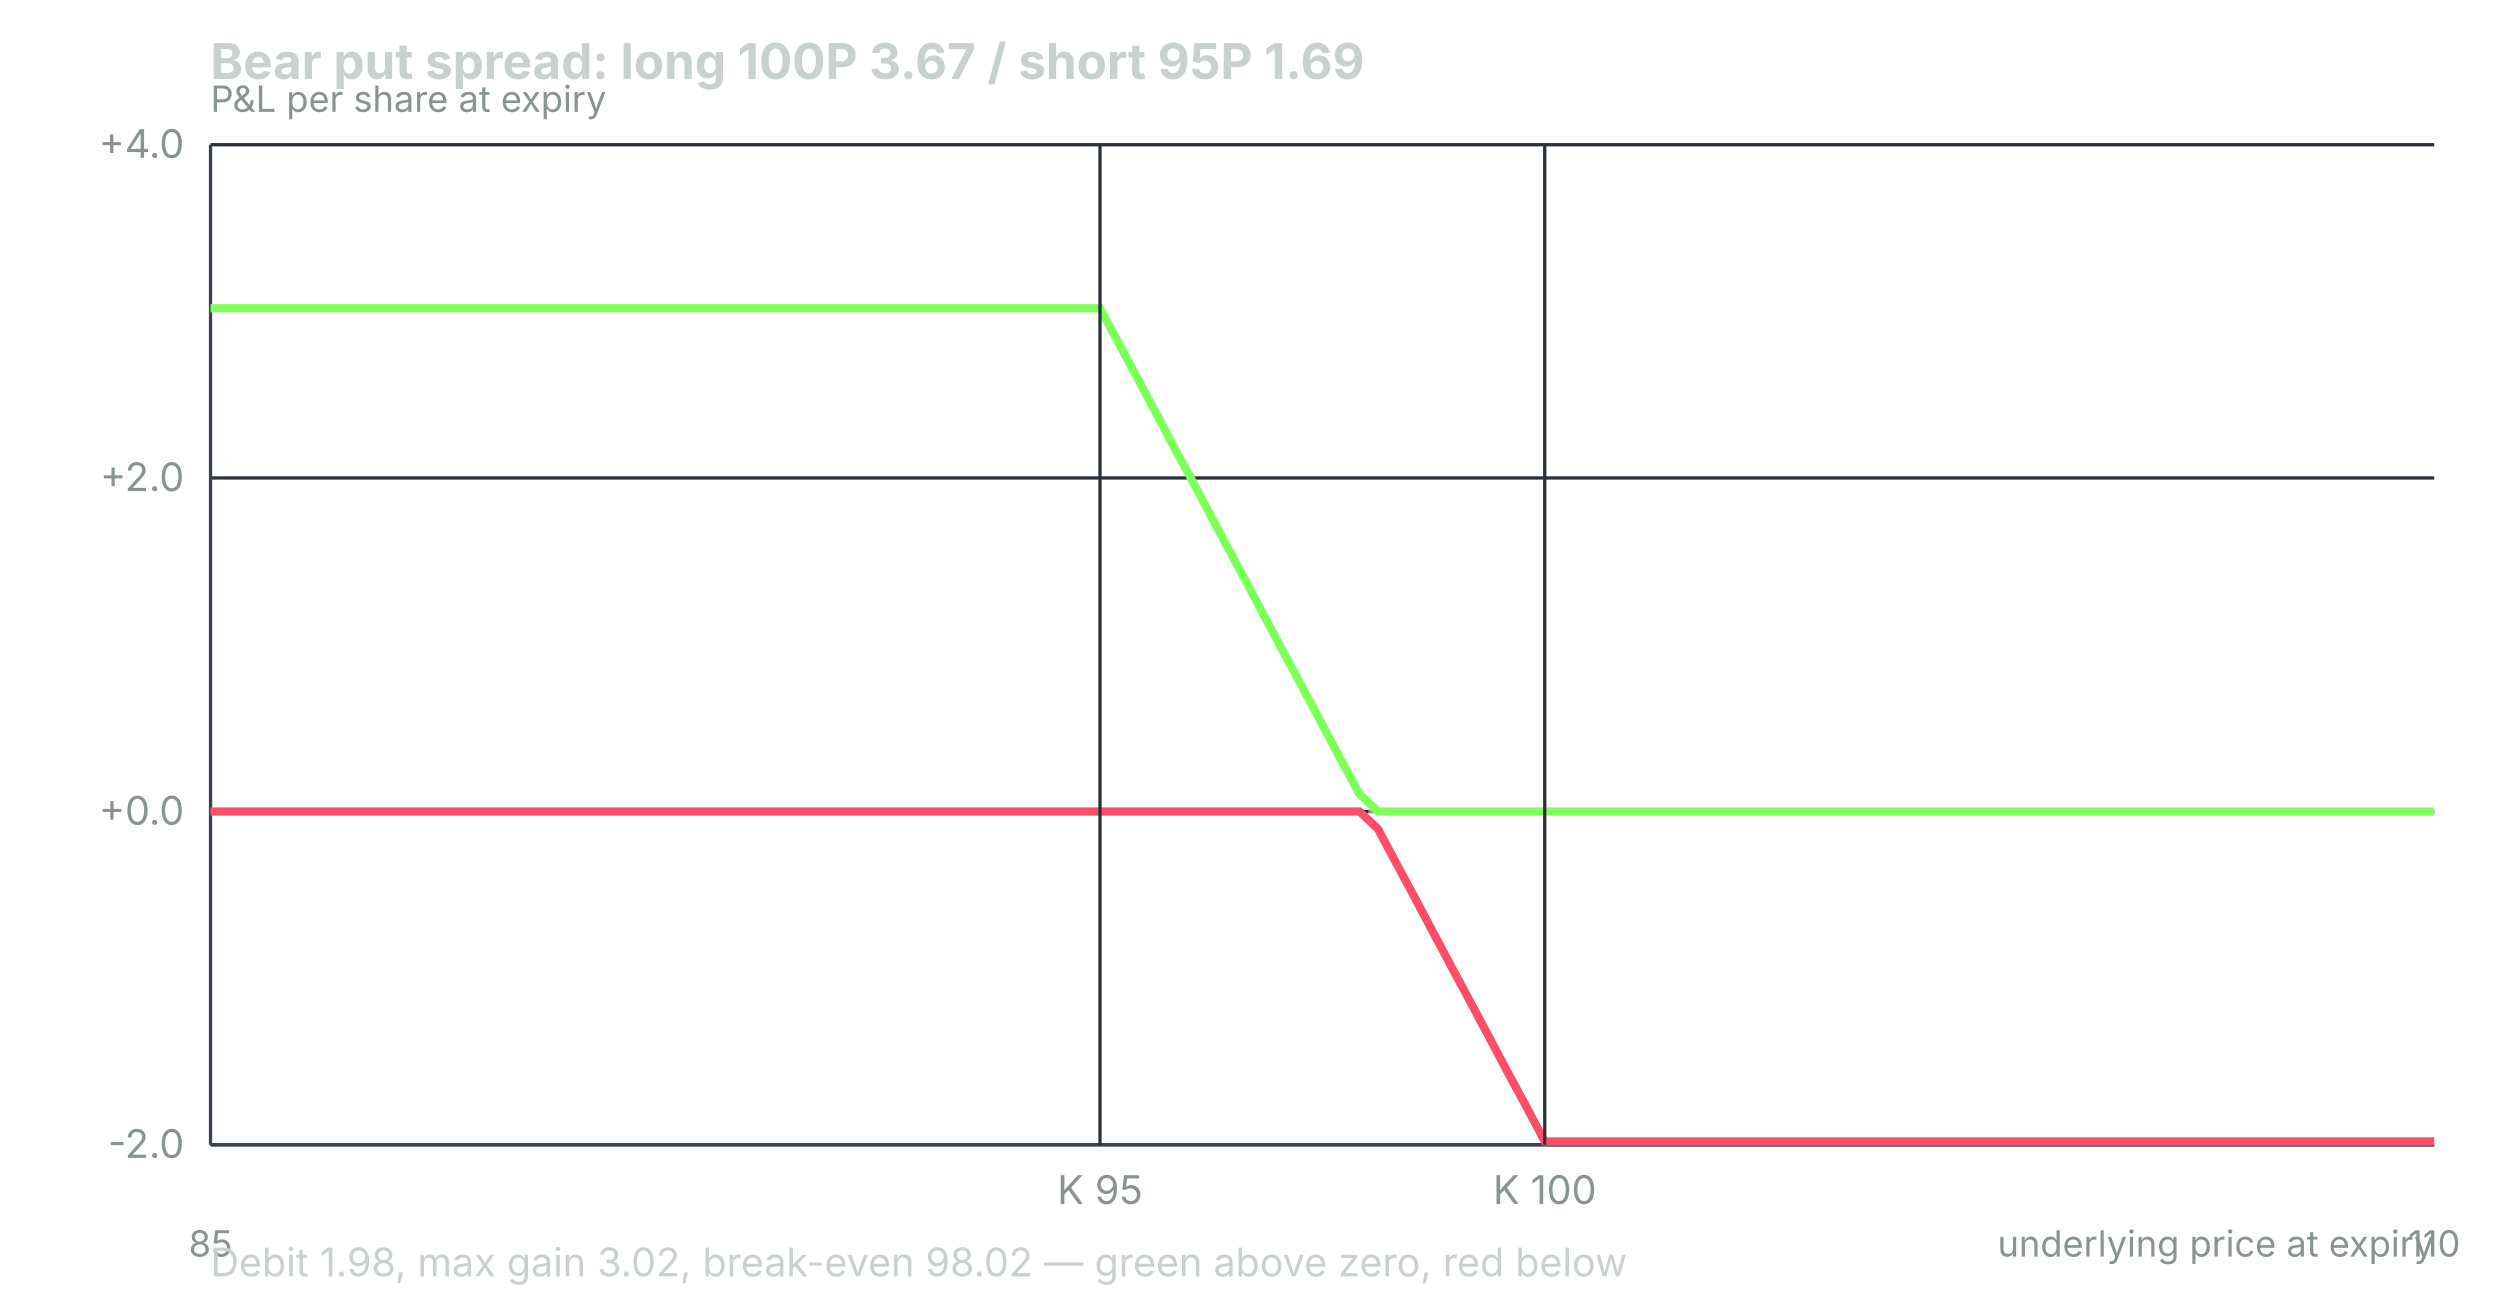
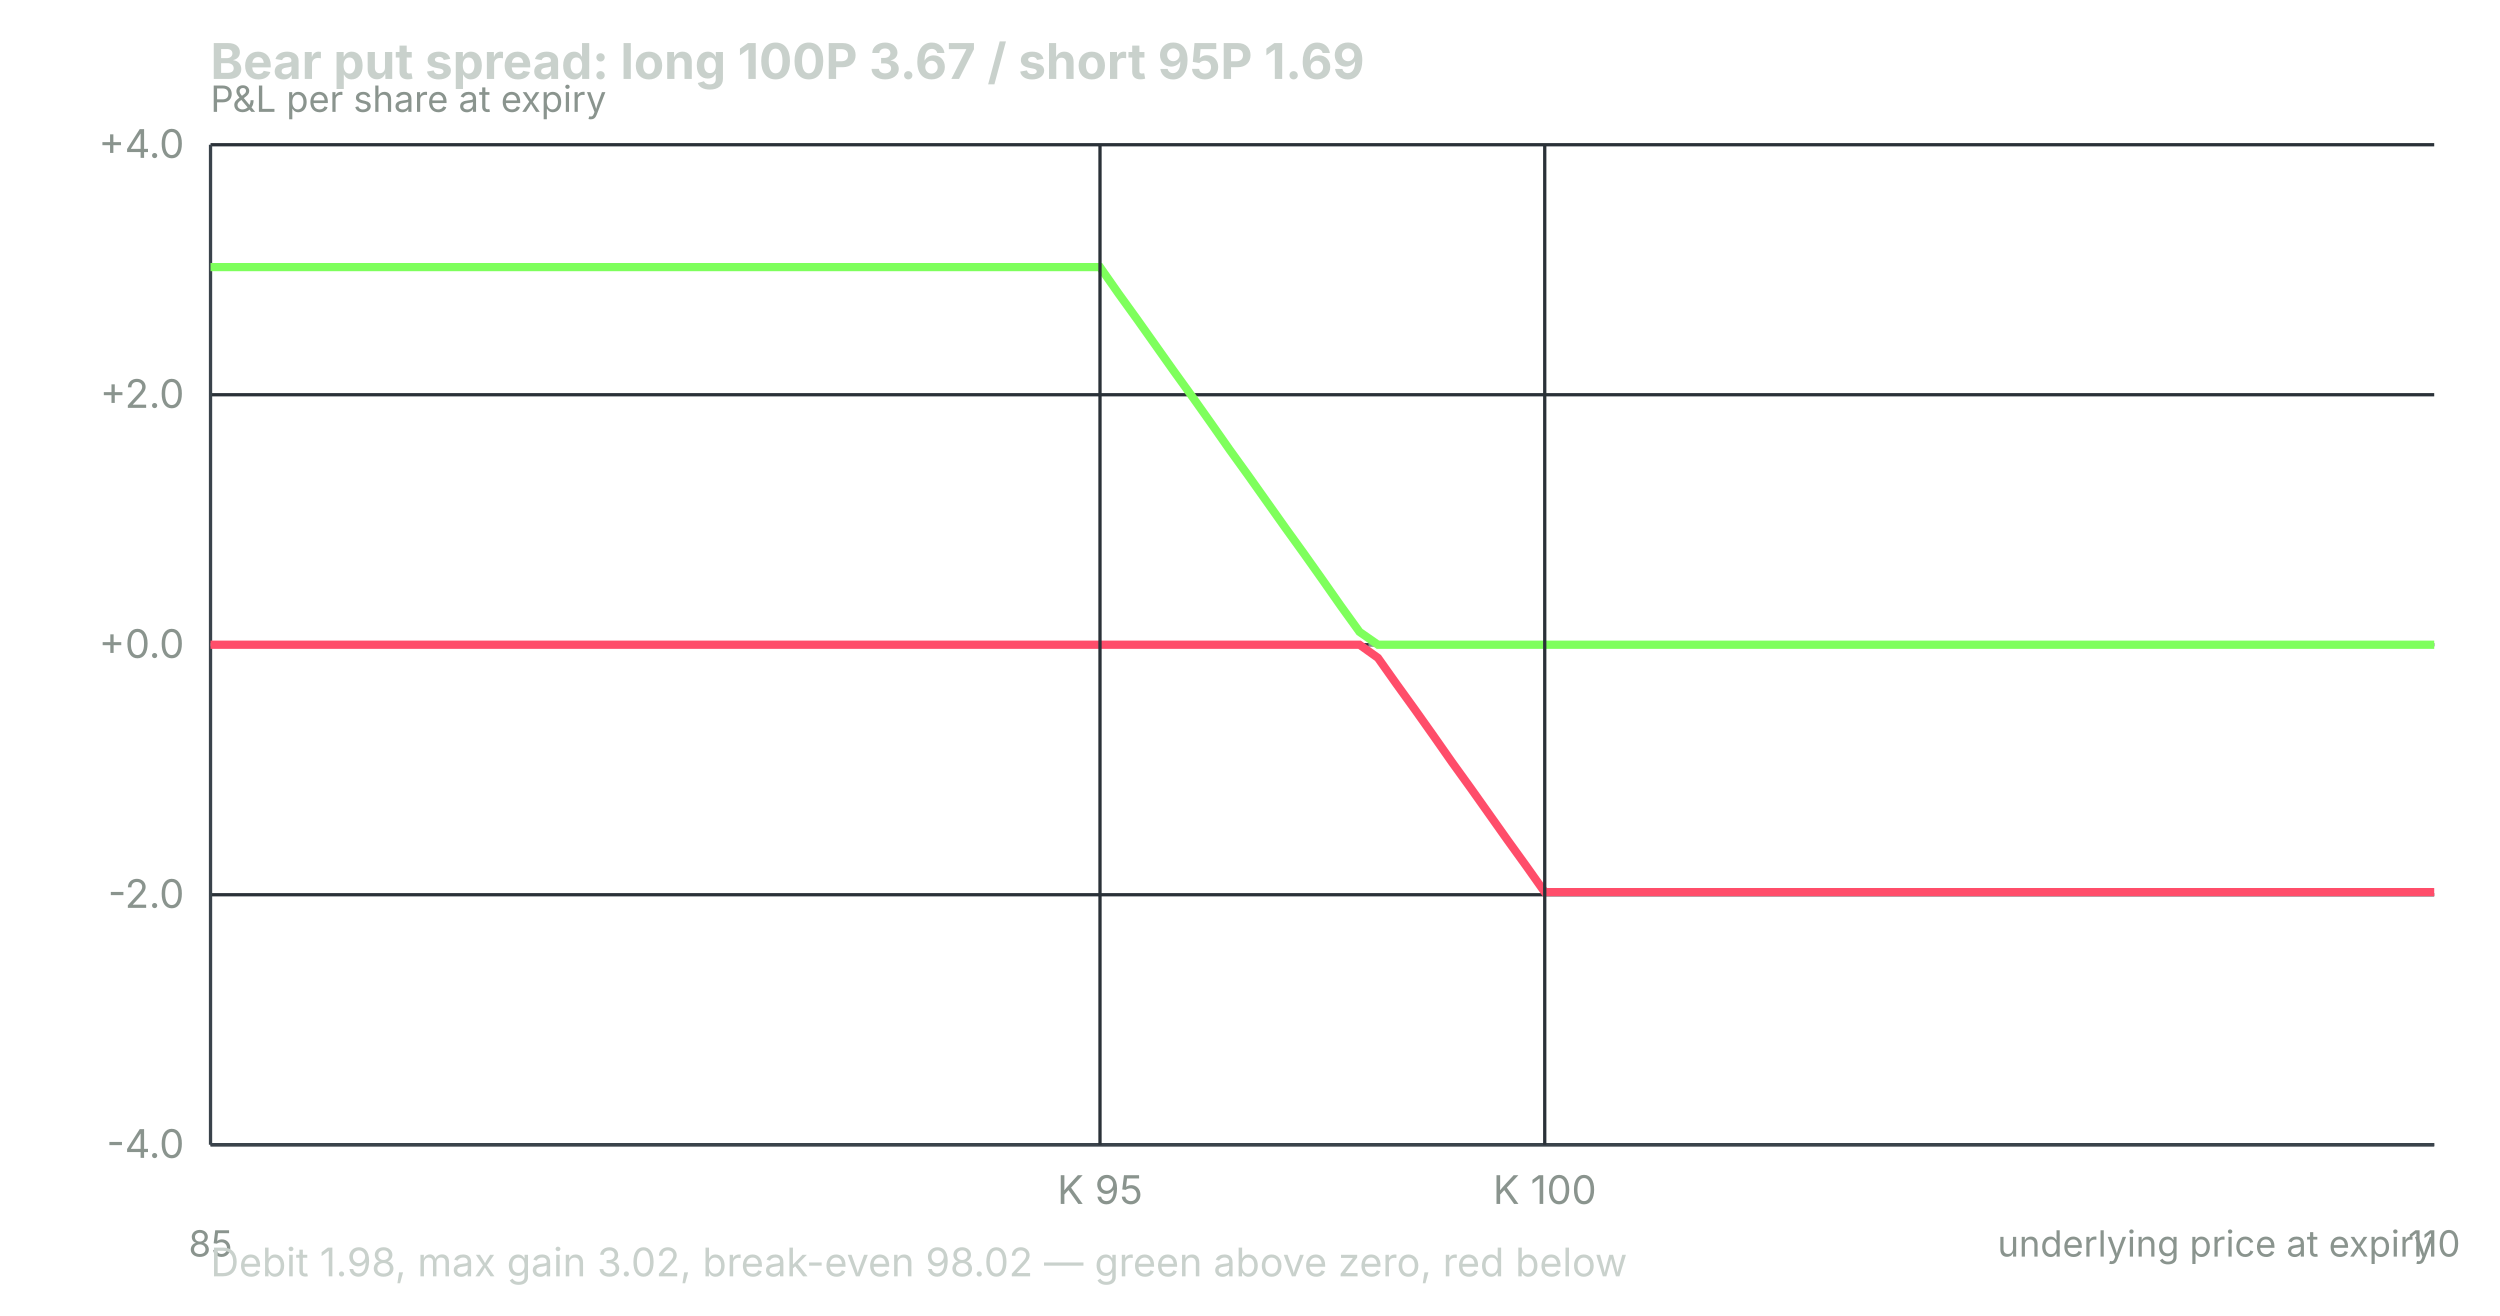
<svg xmlns="http://www.w3.org/2000/svg" viewBox="0 0 760 400" role="img" font-family="ui-sans-serif,system-ui,-apple-system,Segoe UI,sans-serif" font-size="12">
  <text x="64" y="24" fill="#c9d1cc" font-size="15" font-weight="700">Bear put spread: long 100P 3.67 / short 95P 1.69</text>
  <line x1="64" y1="348.0" x2="740" y2="348.0" stroke="#2a3138" stroke-width="1" />
-   <text x="56" y="352.0" fill="#8a948e" text-anchor="end">-2.0</text>
-   <line x1="64" y1="246.7" x2="740" y2="246.7" stroke="#2a3138" stroke-width="1" />
-   <text x="56" y="250.7" fill="#8a948e" text-anchor="end">+0.0</text>
-   <line x1="64" y1="145.3" x2="740" y2="145.3" stroke="#2a3138" stroke-width="1" />
-   <text x="56" y="149.3" fill="#8a948e" text-anchor="end">+2.0</text>
+   <text x="56" y="352.0" fill="#8a948e" text-anchor="end">-4.0</text>
+   <line x1="64" y1="272.0" x2="740" y2="272.0" stroke="#2a3138" stroke-width="1" />
+   <text x="56" y="276.0" fill="#8a948e" text-anchor="end">-2.0</text>
+   <line x1="64" y1="196.0" x2="740" y2="196.0" stroke="#2a3138" stroke-width="1" />
+   <text x="56" y="200.0" fill="#8a948e" text-anchor="end">+0.0</text>
+   <line x1="64" y1="120.0" x2="740" y2="120.0" stroke="#2a3138" stroke-width="1" />
+   <text x="56" y="124.0" fill="#8a948e" text-anchor="end">+2.0</text>
  <line x1="64" y1="44.0" x2="740" y2="44.0" stroke="#2a3138" stroke-width="1" />
  <text x="56" y="48.0" fill="#8a948e" text-anchor="end">+4.0</text>
  <line x1="64" y1="44" x2="64" y2="348" stroke="#3a434b" />
  <line x1="64" y1="348" x2="740" y2="348" stroke="#3a434b" />
  <text x="64" y="34" fill="#8a948e" font-size="11">P&amp;L per share at expiry</text>
-   <line x1="64" y1="246.7" x2="740" y2="246.7" stroke="#8a948e" stroke-dasharray="4 4" />
-   <polyline points="64.0,93.7 69.6,93.7 75.3,93.7 80.9,93.7 86.5,93.7 92.2,93.7 97.8,93.7 103.4,93.7 109.1,93.7 114.7,93.7 120.3,93.7 126.0,93.7 131.6,93.7 137.2,93.7 142.9,93.7 148.5,93.7 154.1,93.7 159.8,93.7 165.4,93.7 171.0,93.7 176.7,93.7 182.3,93.7 187.9,93.7 193.6,93.7 199.2,93.7 204.8,93.7 210.5,93.7 216.1,93.7 221.7,93.7 227.4,93.7 233.0,93.7 238.6,93.7 244.3,93.7 249.9,93.7 255.5,93.7 261.2,93.7 266.8,93.7 272.4,93.7 278.1,93.7 283.7,93.7 289.3,93.7 295.0,93.7 300.6,93.7 306.2,93.7 311.9,93.7 317.5,93.7 323.1,93.7 328.8,93.7 334.4,93.7 340.0,104.2 345.7,114.8 351.3,125.3 356.9,135.9 362.6,146.4 368.2,157.0 373.8,167.5 379.5,178.1 385.1,188.7 390.7,199.2 396.4,209.8 402.0,220.3 407.6,230.9 413.3,241.4 418.9,246.7 424.5,246.7 430.2,246.7 435.8,246.7 441.4,246.7 447.1,246.7 452.7,246.7 458.3,246.7 464.0,246.7 469.6,246.7 475.2,246.7 480.9,246.7 486.5,246.7 492.1,246.7 497.8,246.7 503.4,246.7 509.0,246.7 514.7,246.7 520.3,246.7 525.9,246.7 531.6,246.7 537.2,246.7 542.8,246.7 548.5,246.7 554.1,246.7 559.7,246.7 565.4,246.7 571.0,246.7 576.6,246.7 582.3,246.7 587.9,246.7 593.5,246.7 599.2,246.7 604.8,246.7 610.4,246.7 616.1,246.7 621.7,246.7 627.3,246.7 633.0,246.7 638.6,246.7 644.2,246.7 649.9,246.7 655.5,246.7 661.1,246.7 666.8,246.7 672.4,246.7 678.0,246.7 683.7,246.7 689.3,246.7 694.9,246.7 700.6,246.7 706.2,246.7 711.8,246.7 717.5,246.7 723.1,246.7 728.7,246.7 734.4,246.7 740.0,246.7" fill="none" stroke="#7eff5c" stroke-width="2.5" />
-   <polyline points="64.0,246.7 69.6,246.7 75.3,246.7 80.9,246.7 86.5,246.7 92.2,246.7 97.8,246.7 103.4,246.7 109.1,246.7 114.7,246.7 120.3,246.7 126.0,246.7 131.6,246.7 137.2,246.7 142.9,246.7 148.5,246.7 154.1,246.7 159.8,246.7 165.4,246.7 171.0,246.7 176.7,246.7 182.3,246.7 187.9,246.7 193.6,246.7 199.2,246.7 204.8,246.7 210.5,246.7 216.1,246.7 221.7,246.7 227.4,246.7 233.0,246.7 238.6,246.7 244.3,246.7 249.9,246.7 255.5,246.7 261.2,246.7 266.8,246.7 272.4,246.7 278.1,246.7 283.7,246.7 289.3,246.7 295.0,246.7 300.6,246.7 306.2,246.7 311.9,246.7 317.5,246.7 323.1,246.7 328.8,246.7 334.4,246.7 340.0,246.7 345.7,246.7 351.3,246.7 356.9,246.7 362.6,246.7 368.2,246.7 373.8,246.7 379.5,246.7 385.1,246.7 390.7,246.7 396.4,246.7 402.0,246.7 407.6,246.7 413.3,246.7 418.9,252.0 424.5,262.5 430.2,273.1 435.8,283.7 441.4,294.2 447.1,304.8 452.7,315.3 458.3,325.9 464.0,336.4 469.6,347.0 475.2,347.0 480.9,347.0 486.5,347.0 492.1,347.0 497.8,347.0 503.4,347.0 509.0,347.0 514.7,347.0 520.3,347.0 525.9,347.0 531.6,347.0 537.2,347.0 542.8,347.0 548.5,347.0 554.1,347.0 559.7,347.0 565.4,347.0 571.0,347.0 576.6,347.0 582.3,347.0 587.9,347.0 593.5,347.0 599.2,347.0 604.8,347.0 610.4,347.0 616.1,347.0 621.7,347.0 627.3,347.0 633.0,347.0 638.6,347.0 644.2,347.0 649.9,347.0 655.5,347.0 661.1,347.0 666.8,347.0 672.4,347.0 678.0,347.0 683.7,347.0 689.3,347.0 694.9,347.0 700.6,347.0 706.2,347.0 711.8,347.0 717.5,347.0 723.1,347.0 728.7,347.0 734.4,347.0 740.0,347.0" fill="none" stroke="#ff4d6a" stroke-width="2.5" />
+   <line x1="64" y1="196.0" x2="740" y2="196.0" stroke="#8a948e" stroke-dasharray="4 4" />
+   <polyline points="64.0,81.2 69.6,81.2 75.3,81.2 80.9,81.2 86.5,81.2 92.2,81.2 97.8,81.2 103.4,81.2 109.1,81.2 114.7,81.2 120.3,81.2 126.0,81.2 131.6,81.2 137.2,81.2 142.9,81.2 148.5,81.2 154.1,81.2 159.8,81.2 165.4,81.2 171.0,81.2 176.7,81.2 182.3,81.2 187.9,81.2 193.6,81.2 199.2,81.2 204.8,81.2 210.5,81.2 216.1,81.2 221.7,81.2 227.4,81.2 233.0,81.2 238.6,81.2 244.3,81.2 249.9,81.2 255.5,81.2 261.2,81.2 266.8,81.2 272.4,81.2 278.1,81.2 283.7,81.2 289.3,81.2 295.0,81.2 300.6,81.2 306.2,81.2 311.9,81.2 317.5,81.2 323.1,81.2 328.8,81.2 334.4,81.2 340.0,89.2 345.7,97.1 351.3,105.0 356.9,112.9 362.6,120.8 368.2,128.7 373.8,136.7 379.5,144.6 385.1,152.5 390.7,160.4 396.4,168.3 402.0,176.2 407.6,184.2 413.3,192.1 418.9,196.0 424.5,196.0 430.2,196.0 435.8,196.0 441.4,196.0 447.1,196.0 452.7,196.0 458.3,196.0 464.0,196.0 469.6,196.0 475.2,196.0 480.9,196.0 486.5,196.0 492.1,196.0 497.8,196.0 503.4,196.0 509.0,196.0 514.7,196.0 520.3,196.0 525.9,196.0 531.6,196.0 537.2,196.0 542.8,196.0 548.5,196.0 554.1,196.0 559.7,196.0 565.4,196.0 571.0,196.0 576.6,196.0 582.3,196.0 587.9,196.0 593.5,196.0 599.2,196.0 604.8,196.0 610.4,196.0 616.1,196.0 621.7,196.0 627.3,196.0 633.0,196.0 638.6,196.0 644.2,196.0 649.9,196.0 655.5,196.0 661.1,196.0 666.8,196.0 672.4,196.0 678.0,196.0 683.7,196.0 689.3,196.0 694.9,196.0 700.6,196.0 706.2,196.0 711.8,196.0 717.5,196.0 723.1,196.0 728.7,196.0 734.4,196.0 740.0,196.0" fill="none" stroke="#7eff5c" stroke-width="2.5" />
+   <polyline points="64.0,196.0 69.6,196.0 75.3,196.0 80.9,196.0 86.5,196.0 92.2,196.0 97.8,196.0 103.4,196.0 109.1,196.0 114.7,196.0 120.3,196.0 126.0,196.0 131.6,196.0 137.2,196.0 142.9,196.0 148.5,196.0 154.1,196.0 159.8,196.0 165.4,196.0 171.0,196.0 176.7,196.0 182.3,196.0 187.9,196.0 193.6,196.0 199.2,196.0 204.8,196.0 210.5,196.0 216.1,196.0 221.7,196.0 227.4,196.0 233.0,196.0 238.6,196.0 244.3,196.0 249.9,196.0 255.5,196.0 261.2,196.0 266.8,196.0 272.4,196.0 278.1,196.0 283.7,196.0 289.3,196.0 295.0,196.0 300.6,196.0 306.2,196.0 311.9,196.0 317.5,196.0 323.1,196.0 328.8,196.0 334.4,196.0 340.0,196.0 345.7,196.0 351.3,196.0 356.9,196.0 362.6,196.0 368.2,196.0 373.8,196.0 379.5,196.0 385.1,196.0 390.7,196.0 396.4,196.0 402.0,196.0 407.6,196.0 413.3,196.0 418.9,200.0 424.5,207.9 430.2,215.8 435.8,223.7 441.4,231.7 447.1,239.6 452.7,247.5 458.3,255.4 464.0,263.3 469.6,271.2 475.2,271.2 480.9,271.2 486.5,271.2 492.1,271.2 497.8,271.2 503.4,271.2 509.0,271.2 514.7,271.2 520.3,271.2 525.9,271.2 531.6,271.2 537.2,271.2 542.8,271.2 548.5,271.2 554.1,271.2 559.7,271.2 565.4,271.2 571.0,271.2 576.6,271.2 582.3,271.2 587.9,271.2 593.5,271.2 599.2,271.2 604.8,271.2 610.4,271.2 616.1,271.2 621.7,271.2 627.3,271.2 633.0,271.2 638.6,271.2 644.2,271.2 649.9,271.2 655.5,271.2 661.1,271.2 666.8,271.2 672.4,271.2 678.0,271.2 683.7,271.2 689.3,271.2 694.9,271.2 700.6,271.2 706.2,271.2 711.8,271.2 717.5,271.2 723.1,271.2 728.7,271.2 734.4,271.2 740.0,271.2" fill="none" stroke="#ff4d6a" stroke-width="2.5" />
  <line x1="334.4" y1="44" x2="334.4" y2="348" stroke="#2a3138" />
  <text x="334.4" y="366" fill="#8a948e" text-anchor="middle">K 95</text>
  <line x1="469.6" y1="44" x2="469.6" y2="348" stroke="#2a3138" />
  <text x="469.6" y="366" fill="#8a948e" text-anchor="middle">K 100</text>
  <text x="64.0" y="382" fill="#8a948e" text-anchor="middle" font-size="11">85</text>
  <text x="740.0" y="382" fill="#8a948e" text-anchor="middle" font-size="11">110</text>
  <text x="740" y="382" fill="#8a948e" text-anchor="end" font-size="11">underlying price at expiry</text>
  <text x="64" y="388" fill="#c9d1cc">Debit 1.98, max gain 3.02, break-even 98.02 — green above zero, red below</text>
</svg>
